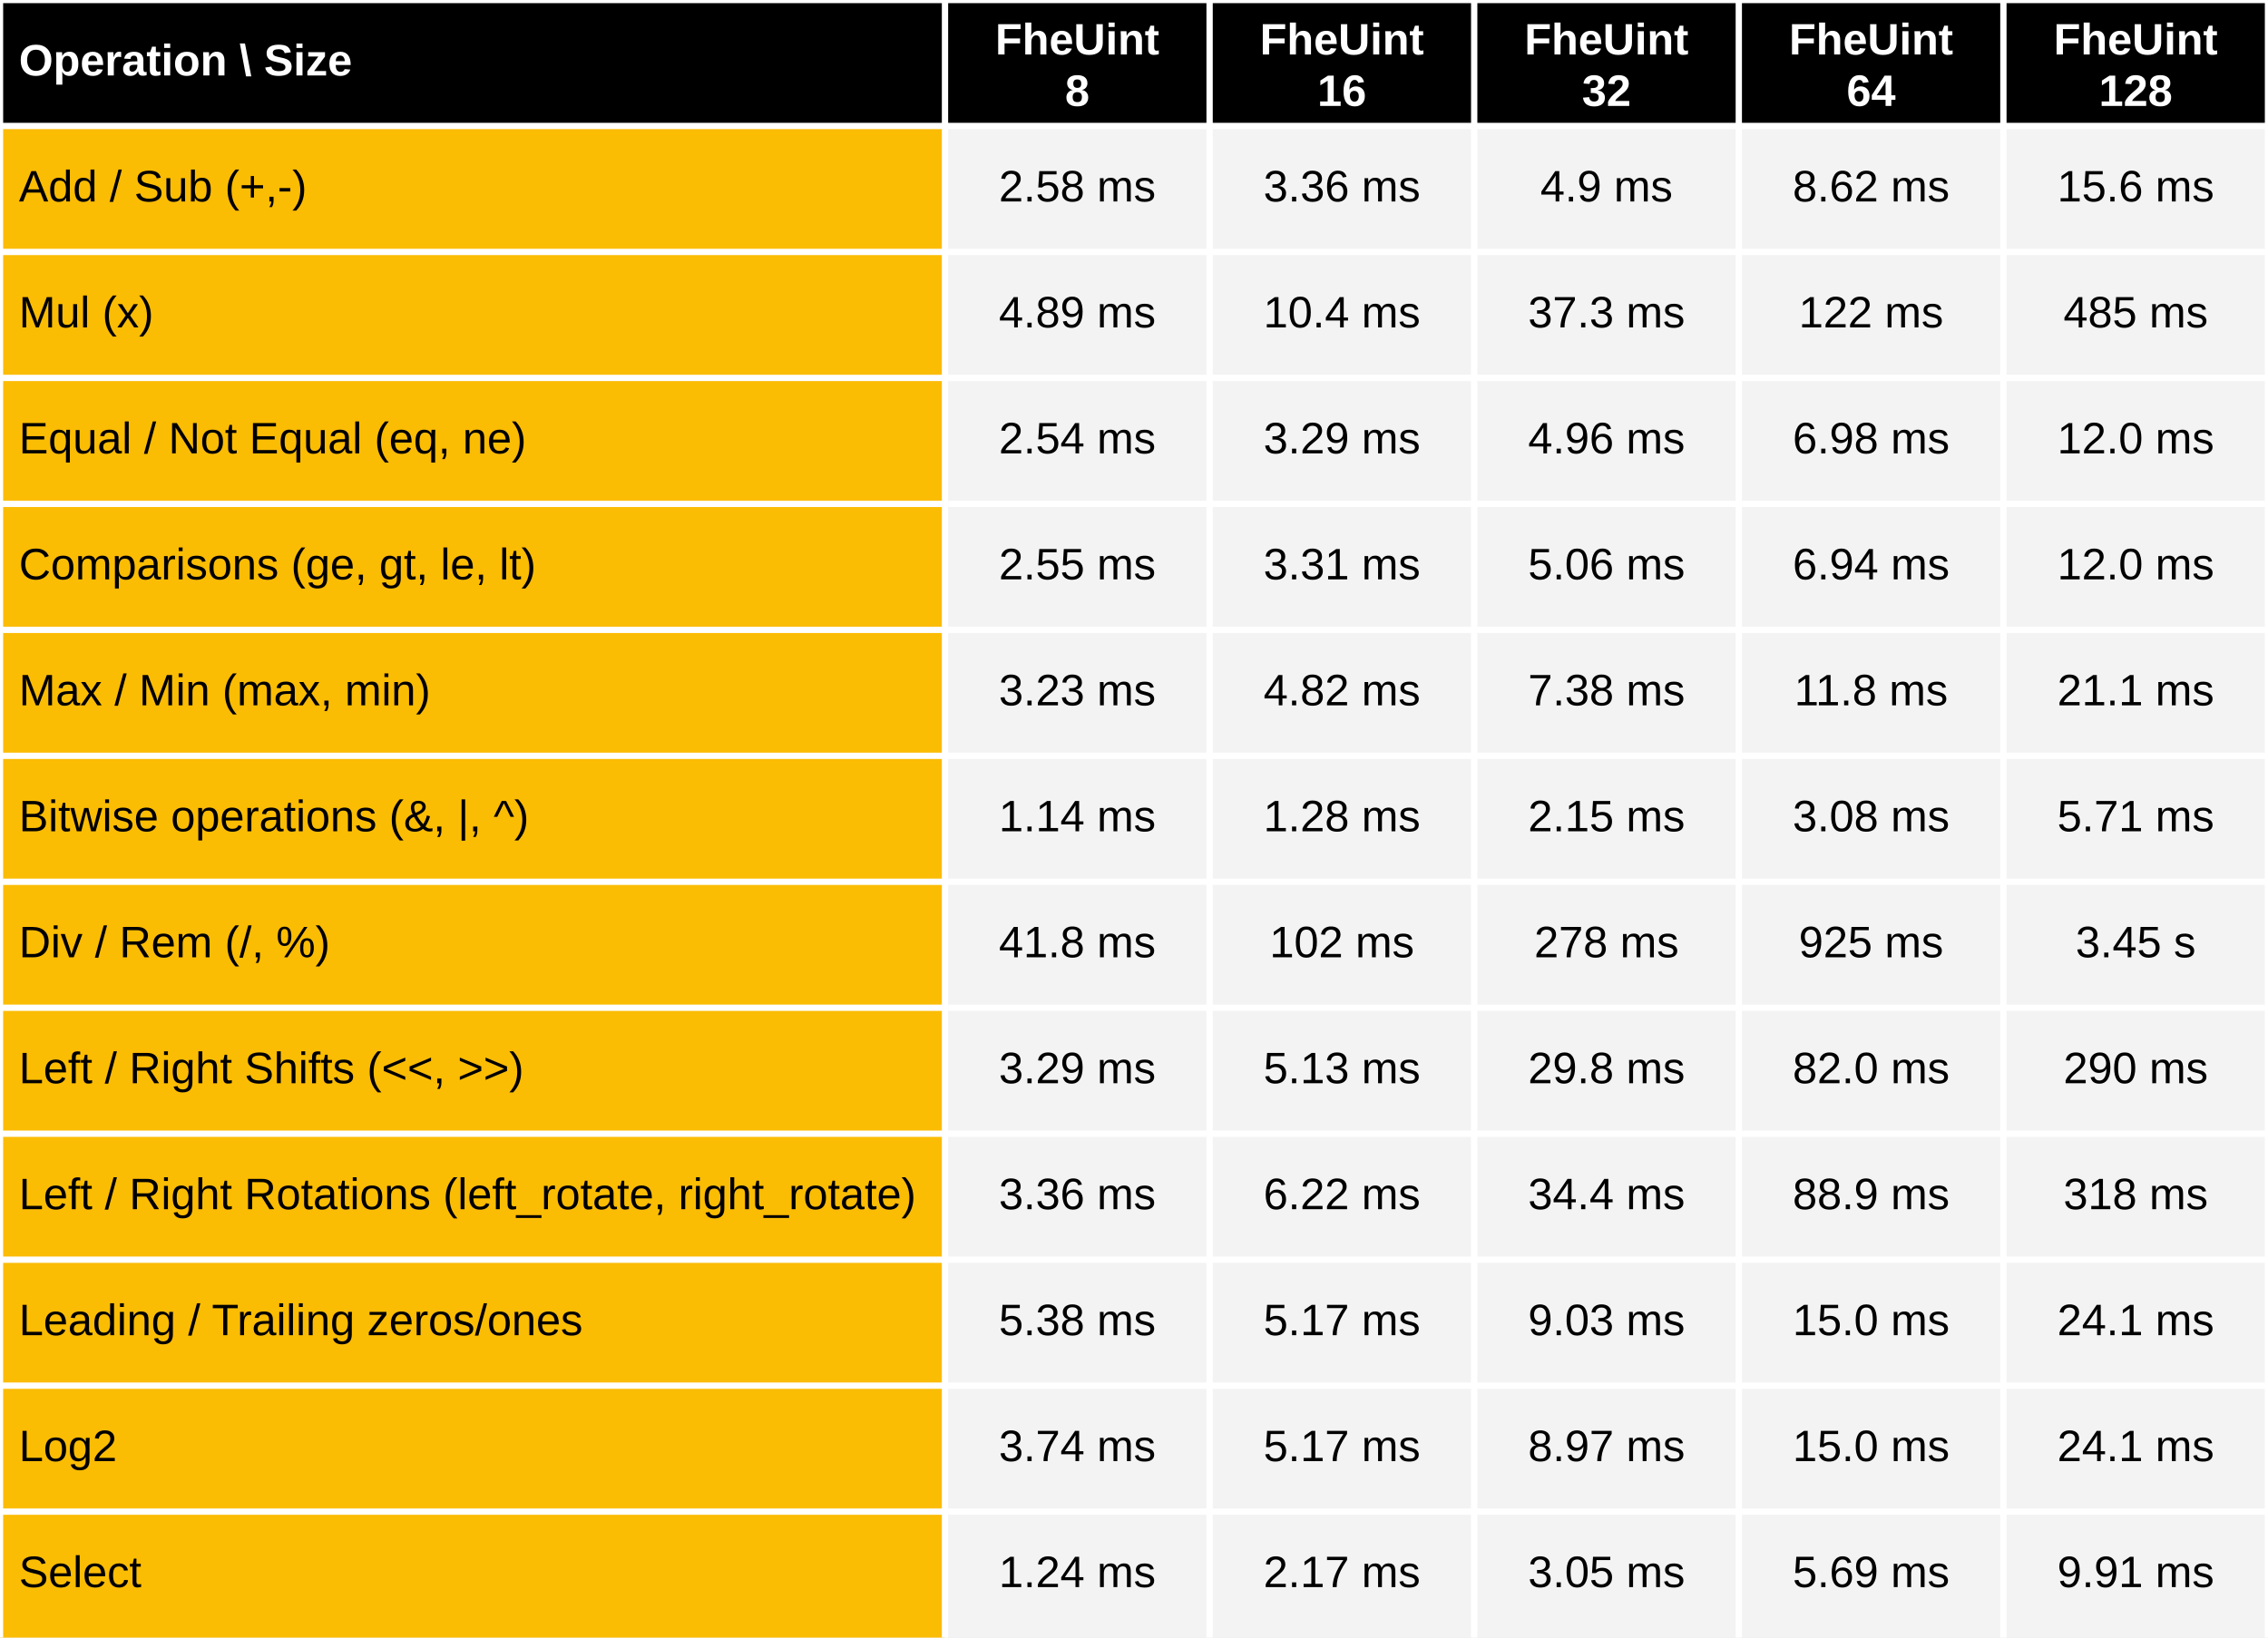
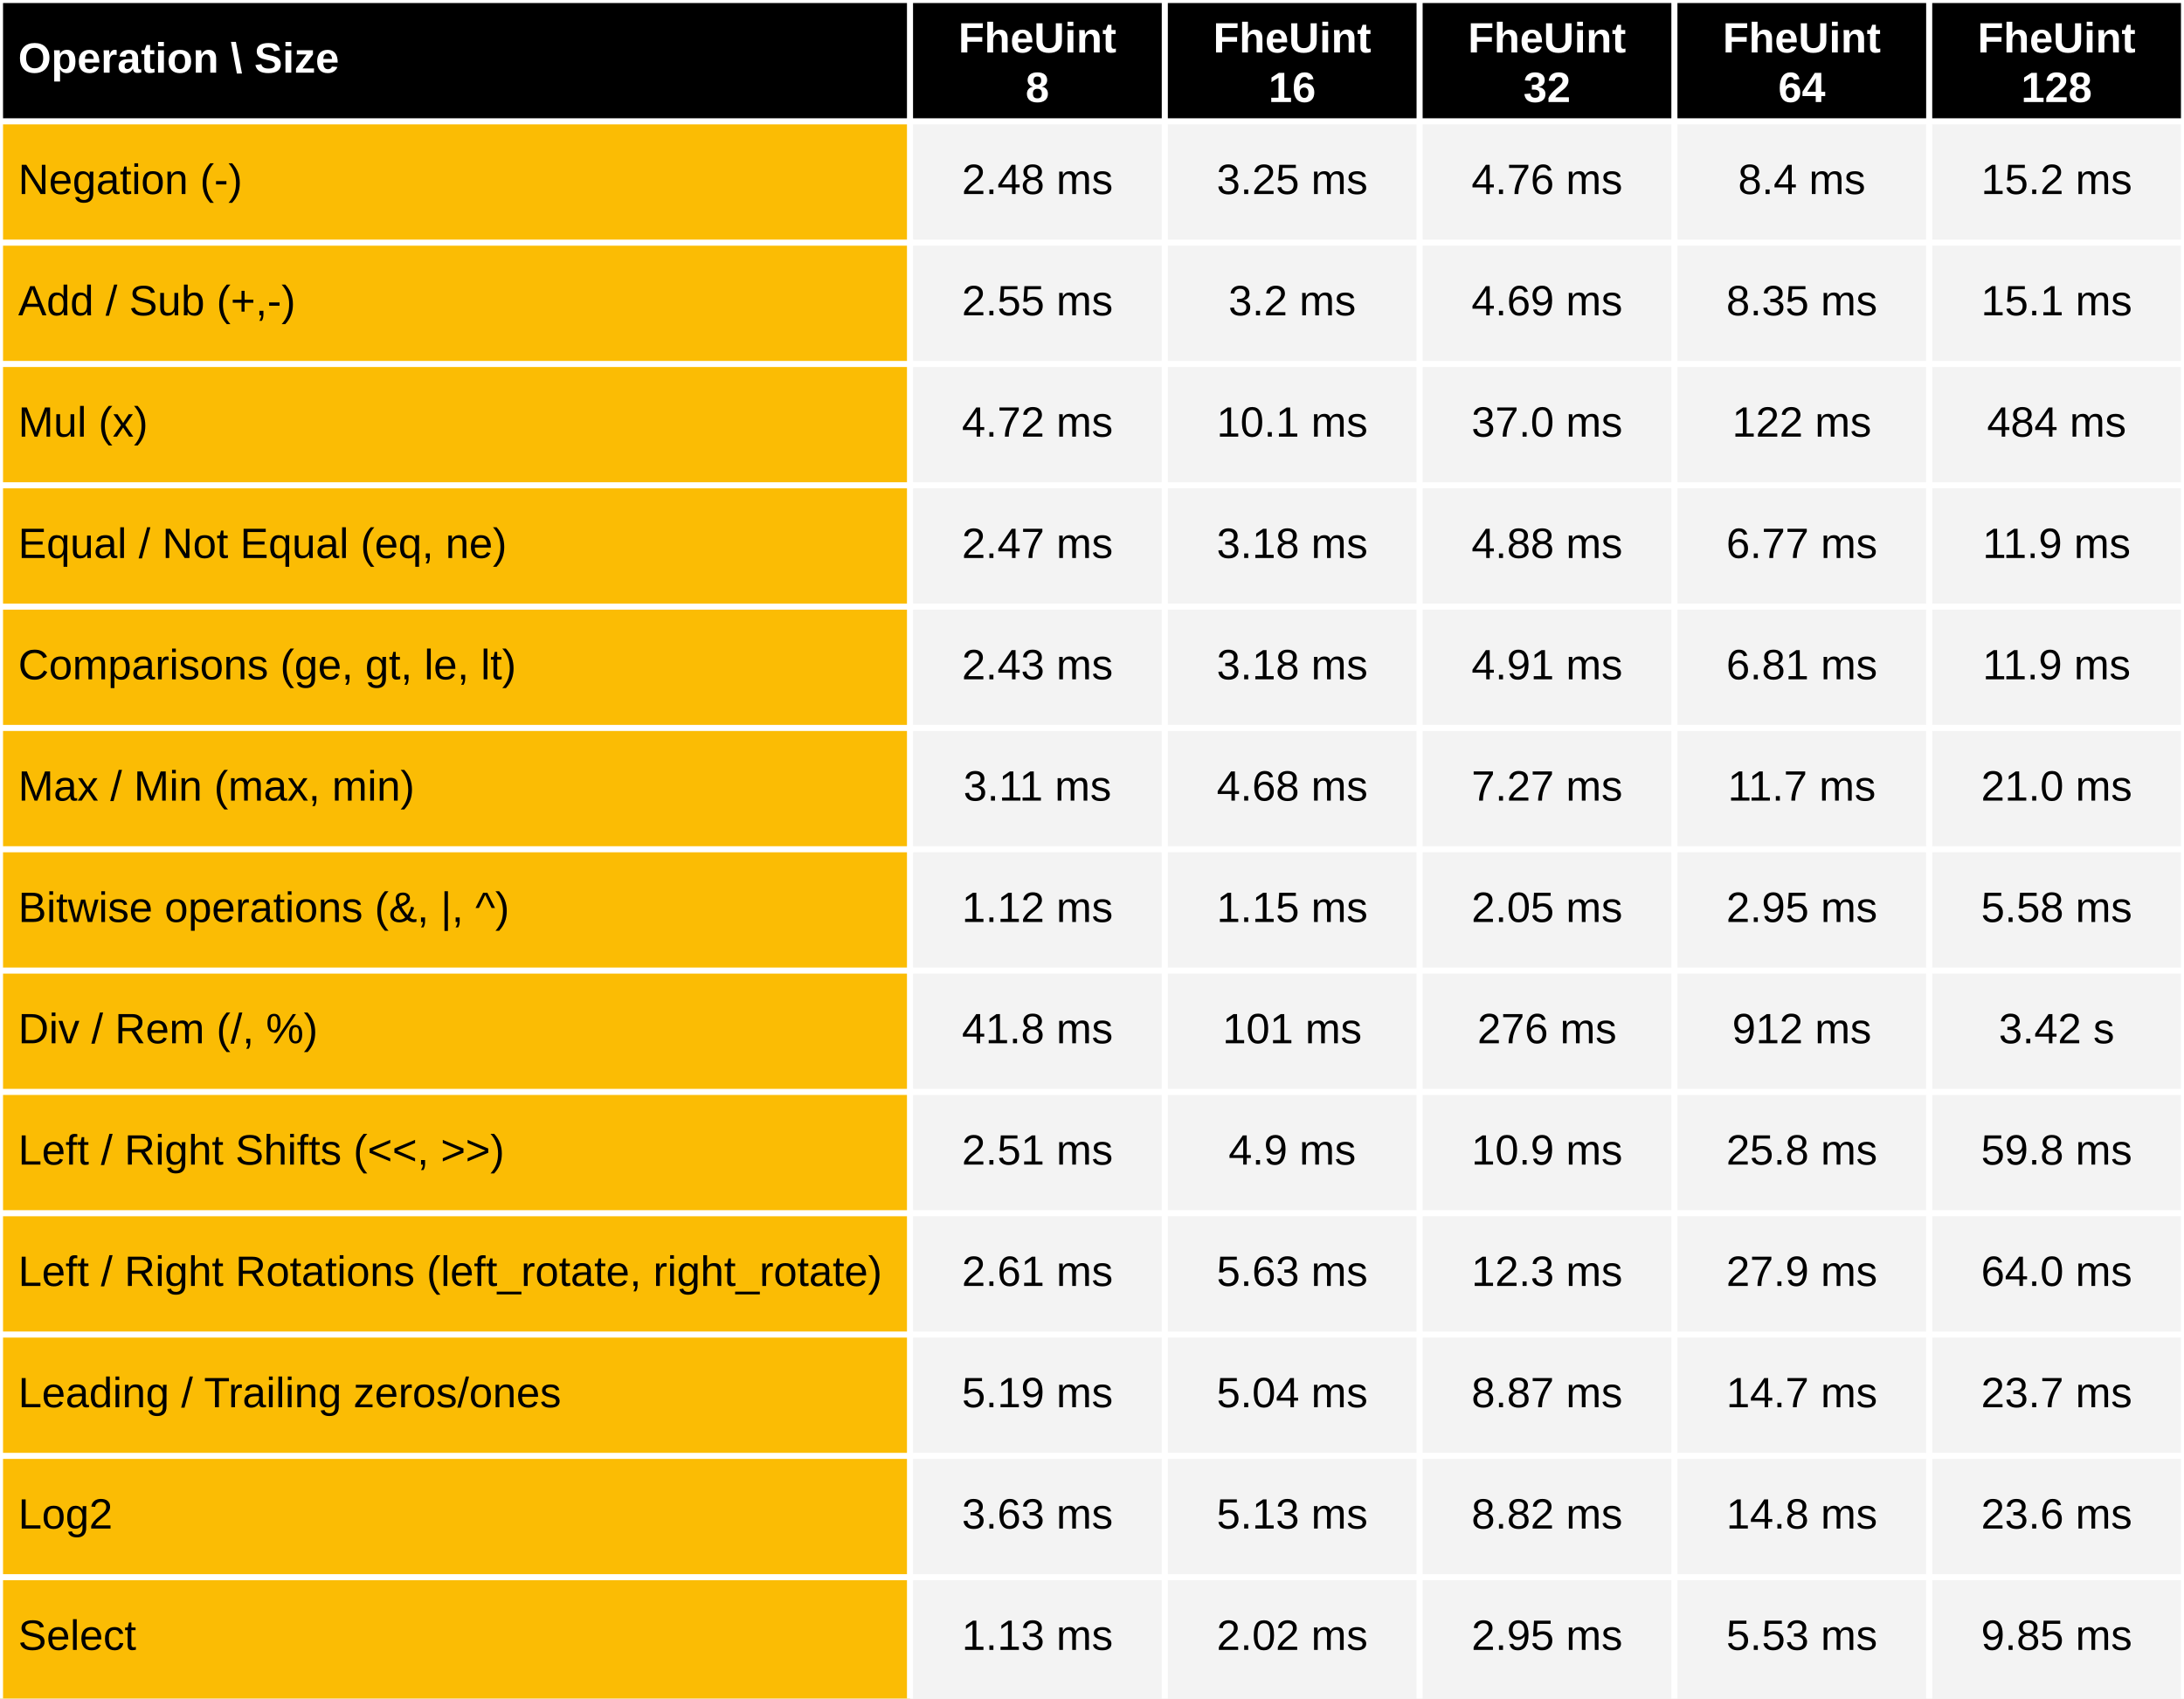
- <svg xmlns="http://www.w3.org/2000/svg" viewBox="0 0 720 520" preserveAspectRatio="meet" width="100%" height="520">
+ <svg xmlns="http://www.w3.org/2000/svg" viewBox="0 0 720 560" preserveAspectRatio="meet" width="100%" height="560">
  <rect x="0" y="0" width="720" height="40" fill="black" />
  <text dominant-baseline="middle" text-anchor="start" font-family="Arial" font-size="14" font-weight="bold" fill="white" x="6" y="20.0">Operation \ Size</text>
  <text dominant-baseline="middle" text-anchor="middle" font-family="Arial" font-size="14" font-weight="bold" fill="white" x="342.0" y="13.333">FheUint</text>
  <text dominant-baseline="middle" text-anchor="middle" font-family="Arial" font-size="14" font-weight="bold" fill="white" x="342.0" y="29.667">8</text>
  <text dominant-baseline="middle" text-anchor="middle" font-family="Arial" font-size="14" font-weight="bold" fill="white" x="426.0" y="13.333">FheUint</text>
  <text dominant-baseline="middle" text-anchor="middle" font-family="Arial" font-size="14" font-weight="bold" fill="white" x="426.0" y="29.667">16</text>
  <text dominant-baseline="middle" text-anchor="middle" font-family="Arial" font-size="14" font-weight="bold" fill="white" x="510.0" y="13.333">FheUint</text>
  <text dominant-baseline="middle" text-anchor="middle" font-family="Arial" font-size="14" font-weight="bold" fill="white" x="510.0" y="29.667">32</text>
  <text dominant-baseline="middle" text-anchor="middle" font-family="Arial" font-size="14" font-weight="bold" fill="white" x="594.0" y="13.333">FheUint</text>
  <text dominant-baseline="middle" text-anchor="middle" font-family="Arial" font-size="14" font-weight="bold" fill="white" x="594.0" y="29.667">64</text>
  <text dominant-baseline="middle" text-anchor="middle" font-family="Arial" font-size="14" font-weight="bold" fill="white" x="678.0" y="13.333">FheUint</text>
  <text dominant-baseline="middle" text-anchor="middle" font-family="Arial" font-size="14" font-weight="bold" fill="white" x="678.0" y="29.667">128</text>
-   <rect x="0" y="40" width="300" height="480" fill="#fbbc04" />
-   <rect x="300" y="40" width="420" height="480" fill="#f3f3f3" />
-   <text dominant-baseline="middle" text-anchor="start" font-family="Arial" font-size="14" font-weight="normal" fill="black" x="6" y="60.0">Add / Sub (+,-)</text>
-   <text dominant-baseline="middle" text-anchor="middle" font-family="Arial" font-size="14" font-weight="normal" fill="black" x="342.0" y="60.0">2.58 ms</text>
-   <text dominant-baseline="middle" text-anchor="middle" font-family="Arial" font-size="14" font-weight="normal" fill="black" x="426.0" y="60.0">3.36 ms</text>
-   <text dominant-baseline="middle" text-anchor="middle" font-family="Arial" font-size="14" font-weight="normal" fill="black" x="510.0" y="60.0">4.9 ms</text>
-   <text dominant-baseline="middle" text-anchor="middle" font-family="Arial" font-size="14" font-weight="normal" fill="black" x="594.0" y="60.0">8.62 ms</text>
-   <text dominant-baseline="middle" text-anchor="middle" font-family="Arial" font-size="14" font-weight="normal" fill="black" x="678.0" y="60.0">15.6 ms</text>
-   <text dominant-baseline="middle" text-anchor="start" font-family="Arial" font-size="14" font-weight="normal" fill="black" x="6" y="100.0">Mul (x)</text>
-   <text dominant-baseline="middle" text-anchor="middle" font-family="Arial" font-size="14" font-weight="normal" fill="black" x="342.0" y="100.0">4.89 ms</text>
-   <text dominant-baseline="middle" text-anchor="middle" font-family="Arial" font-size="14" font-weight="normal" fill="black" x="426.0" y="100.0">10.4 ms</text>
-   <text dominant-baseline="middle" text-anchor="middle" font-family="Arial" font-size="14" font-weight="normal" fill="black" x="510.0" y="100.0">37.3 ms</text>
-   <text dominant-baseline="middle" text-anchor="middle" font-family="Arial" font-size="14" font-weight="normal" fill="black" x="594.0" y="100.0">122 ms</text>
-   <text dominant-baseline="middle" text-anchor="middle" font-family="Arial" font-size="14" font-weight="normal" fill="black" x="678.0" y="100.0">485 ms</text>
-   <text dominant-baseline="middle" text-anchor="start" font-family="Arial" font-size="14" font-weight="normal" fill="black" x="6" y="140.0">Equal / Not Equal (eq, ne)</text>
-   <text dominant-baseline="middle" text-anchor="middle" font-family="Arial" font-size="14" font-weight="normal" fill="black" x="342.0" y="140.0">2.54 ms</text>
-   <text dominant-baseline="middle" text-anchor="middle" font-family="Arial" font-size="14" font-weight="normal" fill="black" x="426.0" y="140.0">3.29 ms</text>
-   <text dominant-baseline="middle" text-anchor="middle" font-family="Arial" font-size="14" font-weight="normal" fill="black" x="510.0" y="140.0">4.96 ms</text>
-   <text dominant-baseline="middle" text-anchor="middle" font-family="Arial" font-size="14" font-weight="normal" fill="black" x="594.0" y="140.0">6.98 ms</text>
-   <text dominant-baseline="middle" text-anchor="middle" font-family="Arial" font-size="14" font-weight="normal" fill="black" x="678.0" y="140.0">12.0 ms</text>
-   <text dominant-baseline="middle" text-anchor="start" font-family="Arial" font-size="14" font-weight="normal" fill="black" x="6" y="180.0">Comparisons (ge, gt, le, lt)</text>
-   <text dominant-baseline="middle" text-anchor="middle" font-family="Arial" font-size="14" font-weight="normal" fill="black" x="342.0" y="180.0">2.55 ms</text>
-   <text dominant-baseline="middle" text-anchor="middle" font-family="Arial" font-size="14" font-weight="normal" fill="black" x="426.0" y="180.0">3.31 ms</text>
-   <text dominant-baseline="middle" text-anchor="middle" font-family="Arial" font-size="14" font-weight="normal" fill="black" x="510.0" y="180.0">5.06 ms</text>
-   <text dominant-baseline="middle" text-anchor="middle" font-family="Arial" font-size="14" font-weight="normal" fill="black" x="594.0" y="180.0">6.94 ms</text>
-   <text dominant-baseline="middle" text-anchor="middle" font-family="Arial" font-size="14" font-weight="normal" fill="black" x="678.0" y="180.0">12.0 ms</text>
-   <text dominant-baseline="middle" text-anchor="start" font-family="Arial" font-size="14" font-weight="normal" fill="black" x="6" y="220.0">Max / Min (max, min)</text>
-   <text dominant-baseline="middle" text-anchor="middle" font-family="Arial" font-size="14" font-weight="normal" fill="black" x="342.0" y="220.0">3.23 ms</text>
-   <text dominant-baseline="middle" text-anchor="middle" font-family="Arial" font-size="14" font-weight="normal" fill="black" x="426.0" y="220.0">4.82 ms</text>
-   <text dominant-baseline="middle" text-anchor="middle" font-family="Arial" font-size="14" font-weight="normal" fill="black" x="510.0" y="220.0">7.38 ms</text>
-   <text dominant-baseline="middle" text-anchor="middle" font-family="Arial" font-size="14" font-weight="normal" fill="black" x="594.0" y="220.0">11.8 ms</text>
-   <text dominant-baseline="middle" text-anchor="middle" font-family="Arial" font-size="14" font-weight="normal" fill="black" x="678.0" y="220.0">21.1 ms</text>
-   <text dominant-baseline="middle" text-anchor="start" font-family="Arial" font-size="14" font-weight="normal" fill="black" x="6" y="260.0">Bitwise operations (&amp;, |, ^)</text>
-   <text dominant-baseline="middle" text-anchor="middle" font-family="Arial" font-size="14" font-weight="normal" fill="black" x="342.0" y="260.0">1.14 ms</text>
-   <text dominant-baseline="middle" text-anchor="middle" font-family="Arial" font-size="14" font-weight="normal" fill="black" x="426.0" y="260.0">1.28 ms</text>
-   <text dominant-baseline="middle" text-anchor="middle" font-family="Arial" font-size="14" font-weight="normal" fill="black" x="510.0" y="260.0">2.15 ms</text>
-   <text dominant-baseline="middle" text-anchor="middle" font-family="Arial" font-size="14" font-weight="normal" fill="black" x="594.0" y="260.0">3.08 ms</text>
-   <text dominant-baseline="middle" text-anchor="middle" font-family="Arial" font-size="14" font-weight="normal" fill="black" x="678.0" y="260.0">5.71 ms</text>
-   <text dominant-baseline="middle" text-anchor="start" font-family="Arial" font-size="14" font-weight="normal" fill="black" x="6" y="300.0">Div / Rem  (/, %)</text>
-   <text dominant-baseline="middle" text-anchor="middle" font-family="Arial" font-size="14" font-weight="normal" fill="black" x="342.0" y="300.0">41.8 ms</text>
-   <text dominant-baseline="middle" text-anchor="middle" font-family="Arial" font-size="14" font-weight="normal" fill="black" x="426.0" y="300.0">102 ms</text>
-   <text dominant-baseline="middle" text-anchor="middle" font-family="Arial" font-size="14" font-weight="normal" fill="black" x="510.0" y="300.0">278 ms</text>
-   <text dominant-baseline="middle" text-anchor="middle" font-family="Arial" font-size="14" font-weight="normal" fill="black" x="594.0" y="300.0">925 ms</text>
-   <text dominant-baseline="middle" text-anchor="middle" font-family="Arial" font-size="14" font-weight="normal" fill="black" x="678.0" y="300.0">3.45 s</text>
-   <text dominant-baseline="middle" text-anchor="start" font-family="Arial" font-size="14" font-weight="normal" fill="black" x="6" y="340.0">Left / Right Shifts (&lt;&lt;, &gt;&gt;)</text>
-   <text dominant-baseline="middle" text-anchor="middle" font-family="Arial" font-size="14" font-weight="normal" fill="black" x="342.0" y="340.0">3.29 ms</text>
-   <text dominant-baseline="middle" text-anchor="middle" font-family="Arial" font-size="14" font-weight="normal" fill="black" x="426.0" y="340.0">5.13 ms</text>
-   <text dominant-baseline="middle" text-anchor="middle" font-family="Arial" font-size="14" font-weight="normal" fill="black" x="510.0" y="340.0">29.8 ms</text>
-   <text dominant-baseline="middle" text-anchor="middle" font-family="Arial" font-size="14" font-weight="normal" fill="black" x="594.0" y="340.0">82.0 ms</text>
-   <text dominant-baseline="middle" text-anchor="middle" font-family="Arial" font-size="14" font-weight="normal" fill="black" x="678.0" y="340.0">290 ms</text>
-   <text dominant-baseline="middle" text-anchor="start" font-family="Arial" font-size="14" font-weight="normal" fill="black" x="6" y="380.0">Left / Right Rotations (left_rotate, right_rotate)</text>
-   <text dominant-baseline="middle" text-anchor="middle" font-family="Arial" font-size="14" font-weight="normal" fill="black" x="342.0" y="380.0">3.36 ms</text>
-   <text dominant-baseline="middle" text-anchor="middle" font-family="Arial" font-size="14" font-weight="normal" fill="black" x="426.0" y="380.0">6.22 ms</text>
-   <text dominant-baseline="middle" text-anchor="middle" font-family="Arial" font-size="14" font-weight="normal" fill="black" x="510.0" y="380.0">34.4 ms</text>
-   <text dominant-baseline="middle" text-anchor="middle" font-family="Arial" font-size="14" font-weight="normal" fill="black" x="594.0" y="380.0">88.9 ms</text>
-   <text dominant-baseline="middle" text-anchor="middle" font-family="Arial" font-size="14" font-weight="normal" fill="black" x="678.0" y="380.0">318 ms</text>
-   <text dominant-baseline="middle" text-anchor="start" font-family="Arial" font-size="14" font-weight="normal" fill="black" x="6" y="420.0">Leading / Trailing zeros/ones</text>
-   <text dominant-baseline="middle" text-anchor="middle" font-family="Arial" font-size="14" font-weight="normal" fill="black" x="342.0" y="420.0">5.38 ms</text>
-   <text dominant-baseline="middle" text-anchor="middle" font-family="Arial" font-size="14" font-weight="normal" fill="black" x="426.0" y="420.0">5.17 ms</text>
-   <text dominant-baseline="middle" text-anchor="middle" font-family="Arial" font-size="14" font-weight="normal" fill="black" x="510.0" y="420.0">9.03 ms</text>
-   <text dominant-baseline="middle" text-anchor="middle" font-family="Arial" font-size="14" font-weight="normal" fill="black" x="594.0" y="420.0">15.0 ms</text>
-   <text dominant-baseline="middle" text-anchor="middle" font-family="Arial" font-size="14" font-weight="normal" fill="black" x="678.0" y="420.0">24.1 ms</text>
-   <text dominant-baseline="middle" text-anchor="start" font-family="Arial" font-size="14" font-weight="normal" fill="black" x="6" y="460.0">Log2</text>
-   <text dominant-baseline="middle" text-anchor="middle" font-family="Arial" font-size="14" font-weight="normal" fill="black" x="342.0" y="460.0">3.74 ms</text>
-   <text dominant-baseline="middle" text-anchor="middle" font-family="Arial" font-size="14" font-weight="normal" fill="black" x="426.0" y="460.0">5.17 ms</text>
-   <text dominant-baseline="middle" text-anchor="middle" font-family="Arial" font-size="14" font-weight="normal" fill="black" x="510.0" y="460.0">8.97 ms</text>
-   <text dominant-baseline="middle" text-anchor="middle" font-family="Arial" font-size="14" font-weight="normal" fill="black" x="594.0" y="460.0">15.0 ms</text>
-   <text dominant-baseline="middle" text-anchor="middle" font-family="Arial" font-size="14" font-weight="normal" fill="black" x="678.0" y="460.0">24.1 ms</text>
-   <text dominant-baseline="middle" text-anchor="start" font-family="Arial" font-size="14" font-weight="normal" fill="black" x="6" y="500.0">Select</text>
-   <text dominant-baseline="middle" text-anchor="middle" font-family="Arial" font-size="14" font-weight="normal" fill="black" x="342.0" y="500.0">1.24 ms</text>
-   <text dominant-baseline="middle" text-anchor="middle" font-family="Arial" font-size="14" font-weight="normal" fill="black" x="426.0" y="500.0">2.17 ms</text>
-   <text dominant-baseline="middle" text-anchor="middle" font-family="Arial" font-size="14" font-weight="normal" fill="black" x="510.0" y="500.0">3.05 ms</text>
-   <text dominant-baseline="middle" text-anchor="middle" font-family="Arial" font-size="14" font-weight="normal" fill="black" x="594.0" y="500.0">5.69 ms</text>
-   <text dominant-baseline="middle" text-anchor="middle" font-family="Arial" font-size="14" font-weight="normal" fill="black" x="678.0" y="500.0">9.91 ms</text>
+   <rect x="0" y="40" width="300" height="520" fill="#fbbc04" />
+   <rect x="300" y="40" width="420" height="520" fill="#f3f3f3" />
+   <text dominant-baseline="middle" text-anchor="start" font-family="Arial" font-size="14" font-weight="normal" fill="black" x="6" y="60.0">Negation (-)</text>
+   <text dominant-baseline="middle" text-anchor="middle" font-family="Arial" font-size="14" font-weight="normal" fill="black" x="342.0" y="60.0">2.48 ms</text>
+   <text dominant-baseline="middle" text-anchor="middle" font-family="Arial" font-size="14" font-weight="normal" fill="black" x="426.0" y="60.0">3.25 ms</text>
+   <text dominant-baseline="middle" text-anchor="middle" font-family="Arial" font-size="14" font-weight="normal" fill="black" x="510.0" y="60.0">4.76 ms</text>
+   <text dominant-baseline="middle" text-anchor="middle" font-family="Arial" font-size="14" font-weight="normal" fill="black" x="594.0" y="60.0">8.4 ms</text>
+   <text dominant-baseline="middle" text-anchor="middle" font-family="Arial" font-size="14" font-weight="normal" fill="black" x="678.0" y="60.0">15.2 ms</text>
+   <text dominant-baseline="middle" text-anchor="start" font-family="Arial" font-size="14" font-weight="normal" fill="black" x="6" y="100.0">Add / Sub (+,-)</text>
+   <text dominant-baseline="middle" text-anchor="middle" font-family="Arial" font-size="14" font-weight="normal" fill="black" x="342.0" y="100.0">2.55 ms</text>
+   <text dominant-baseline="middle" text-anchor="middle" font-family="Arial" font-size="14" font-weight="normal" fill="black" x="426.0" y="100.0">3.2 ms</text>
+   <text dominant-baseline="middle" text-anchor="middle" font-family="Arial" font-size="14" font-weight="normal" fill="black" x="510.0" y="100.0">4.69 ms</text>
+   <text dominant-baseline="middle" text-anchor="middle" font-family="Arial" font-size="14" font-weight="normal" fill="black" x="594.0" y="100.0">8.35 ms</text>
+   <text dominant-baseline="middle" text-anchor="middle" font-family="Arial" font-size="14" font-weight="normal" fill="black" x="678.0" y="100.0">15.1 ms</text>
+   <text dominant-baseline="middle" text-anchor="start" font-family="Arial" font-size="14" font-weight="normal" fill="black" x="6" y="140.0">Mul (x)</text>
+   <text dominant-baseline="middle" text-anchor="middle" font-family="Arial" font-size="14" font-weight="normal" fill="black" x="342.0" y="140.0">4.72 ms</text>
+   <text dominant-baseline="middle" text-anchor="middle" font-family="Arial" font-size="14" font-weight="normal" fill="black" x="426.0" y="140.0">10.1 ms</text>
+   <text dominant-baseline="middle" text-anchor="middle" font-family="Arial" font-size="14" font-weight="normal" fill="black" x="510.0" y="140.0">37.0 ms</text>
+   <text dominant-baseline="middle" text-anchor="middle" font-family="Arial" font-size="14" font-weight="normal" fill="black" x="594.0" y="140.0">122 ms</text>
+   <text dominant-baseline="middle" text-anchor="middle" font-family="Arial" font-size="14" font-weight="normal" fill="black" x="678.0" y="140.0">484 ms</text>
+   <text dominant-baseline="middle" text-anchor="start" font-family="Arial" font-size="14" font-weight="normal" fill="black" x="6" y="180.0">Equal / Not Equal (eq, ne)</text>
+   <text dominant-baseline="middle" text-anchor="middle" font-family="Arial" font-size="14" font-weight="normal" fill="black" x="342.0" y="180.0">2.47 ms</text>
+   <text dominant-baseline="middle" text-anchor="middle" font-family="Arial" font-size="14" font-weight="normal" fill="black" x="426.0" y="180.0">3.18 ms</text>
+   <text dominant-baseline="middle" text-anchor="middle" font-family="Arial" font-size="14" font-weight="normal" fill="black" x="510.0" y="180.0">4.88 ms</text>
+   <text dominant-baseline="middle" text-anchor="middle" font-family="Arial" font-size="14" font-weight="normal" fill="black" x="594.0" y="180.0">6.77 ms</text>
+   <text dominant-baseline="middle" text-anchor="middle" font-family="Arial" font-size="14" font-weight="normal" fill="black" x="678.0" y="180.0">11.9 ms</text>
+   <text dominant-baseline="middle" text-anchor="start" font-family="Arial" font-size="14" font-weight="normal" fill="black" x="6" y="220.0">Comparisons (ge, gt, le, lt)</text>
+   <text dominant-baseline="middle" text-anchor="middle" font-family="Arial" font-size="14" font-weight="normal" fill="black" x="342.0" y="220.0">2.43 ms</text>
+   <text dominant-baseline="middle" text-anchor="middle" font-family="Arial" font-size="14" font-weight="normal" fill="black" x="426.0" y="220.0">3.18 ms</text>
+   <text dominant-baseline="middle" text-anchor="middle" font-family="Arial" font-size="14" font-weight="normal" fill="black" x="510.0" y="220.0">4.91 ms</text>
+   <text dominant-baseline="middle" text-anchor="middle" font-family="Arial" font-size="14" font-weight="normal" fill="black" x="594.0" y="220.0">6.81 ms</text>
+   <text dominant-baseline="middle" text-anchor="middle" font-family="Arial" font-size="14" font-weight="normal" fill="black" x="678.0" y="220.0">11.9 ms</text>
+   <text dominant-baseline="middle" text-anchor="start" font-family="Arial" font-size="14" font-weight="normal" fill="black" x="6" y="260.0">Max / Min (max, min)</text>
+   <text dominant-baseline="middle" text-anchor="middle" font-family="Arial" font-size="14" font-weight="normal" fill="black" x="342.0" y="260.0">3.11 ms</text>
+   <text dominant-baseline="middle" text-anchor="middle" font-family="Arial" font-size="14" font-weight="normal" fill="black" x="426.0" y="260.0">4.68 ms</text>
+   <text dominant-baseline="middle" text-anchor="middle" font-family="Arial" font-size="14" font-weight="normal" fill="black" x="510.0" y="260.0">7.27 ms</text>
+   <text dominant-baseline="middle" text-anchor="middle" font-family="Arial" font-size="14" font-weight="normal" fill="black" x="594.0" y="260.0">11.7 ms</text>
+   <text dominant-baseline="middle" text-anchor="middle" font-family="Arial" font-size="14" font-weight="normal" fill="black" x="678.0" y="260.0">21.0 ms</text>
+   <text dominant-baseline="middle" text-anchor="start" font-family="Arial" font-size="14" font-weight="normal" fill="black" x="6" y="300.0">Bitwise operations (&amp;, |, ^)</text>
+   <text dominant-baseline="middle" text-anchor="middle" font-family="Arial" font-size="14" font-weight="normal" fill="black" x="342.0" y="300.0">1.12 ms</text>
+   <text dominant-baseline="middle" text-anchor="middle" font-family="Arial" font-size="14" font-weight="normal" fill="black" x="426.0" y="300.0">1.15 ms</text>
+   <text dominant-baseline="middle" text-anchor="middle" font-family="Arial" font-size="14" font-weight="normal" fill="black" x="510.0" y="300.0">2.05 ms</text>
+   <text dominant-baseline="middle" text-anchor="middle" font-family="Arial" font-size="14" font-weight="normal" fill="black" x="594.0" y="300.0">2.95 ms</text>
+   <text dominant-baseline="middle" text-anchor="middle" font-family="Arial" font-size="14" font-weight="normal" fill="black" x="678.0" y="300.0">5.58 ms</text>
+   <text dominant-baseline="middle" text-anchor="start" font-family="Arial" font-size="14" font-weight="normal" fill="black" x="6" y="340.0">Div / Rem  (/, %)</text>
+   <text dominant-baseline="middle" text-anchor="middle" font-family="Arial" font-size="14" font-weight="normal" fill="black" x="342.0" y="340.0">41.8 ms</text>
+   <text dominant-baseline="middle" text-anchor="middle" font-family="Arial" font-size="14" font-weight="normal" fill="black" x="426.0" y="340.0">101 ms</text>
+   <text dominant-baseline="middle" text-anchor="middle" font-family="Arial" font-size="14" font-weight="normal" fill="black" x="510.0" y="340.0">276 ms</text>
+   <text dominant-baseline="middle" text-anchor="middle" font-family="Arial" font-size="14" font-weight="normal" fill="black" x="594.0" y="340.0">912 ms</text>
+   <text dominant-baseline="middle" text-anchor="middle" font-family="Arial" font-size="14" font-weight="normal" fill="black" x="678.0" y="340.0">3.42 s</text>
+   <text dominant-baseline="middle" text-anchor="start" font-family="Arial" font-size="14" font-weight="normal" fill="black" x="6" y="380.0">Left / Right Shifts (&lt;&lt;, &gt;&gt;)</text>
+   <text dominant-baseline="middle" text-anchor="middle" font-family="Arial" font-size="14" font-weight="normal" fill="black" x="342.0" y="380.0">2.51 ms</text>
+   <text dominant-baseline="middle" text-anchor="middle" font-family="Arial" font-size="14" font-weight="normal" fill="black" x="426.0" y="380.0">4.9 ms</text>
+   <text dominant-baseline="middle" text-anchor="middle" font-family="Arial" font-size="14" font-weight="normal" fill="black" x="510.0" y="380.0">10.9 ms</text>
+   <text dominant-baseline="middle" text-anchor="middle" font-family="Arial" font-size="14" font-weight="normal" fill="black" x="594.0" y="380.0">25.8 ms</text>
+   <text dominant-baseline="middle" text-anchor="middle" font-family="Arial" font-size="14" font-weight="normal" fill="black" x="678.0" y="380.0">59.8 ms</text>
+   <text dominant-baseline="middle" text-anchor="start" font-family="Arial" font-size="14" font-weight="normal" fill="black" x="6" y="420.0">Left / Right Rotations (left_rotate, right_rotate)</text>
+   <text dominant-baseline="middle" text-anchor="middle" font-family="Arial" font-size="14" font-weight="normal" fill="black" x="342.0" y="420.0">2.61 ms</text>
+   <text dominant-baseline="middle" text-anchor="middle" font-family="Arial" font-size="14" font-weight="normal" fill="black" x="426.0" y="420.0">5.63 ms</text>
+   <text dominant-baseline="middle" text-anchor="middle" font-family="Arial" font-size="14" font-weight="normal" fill="black" x="510.0" y="420.0">12.3 ms</text>
+   <text dominant-baseline="middle" text-anchor="middle" font-family="Arial" font-size="14" font-weight="normal" fill="black" x="594.0" y="420.0">27.9 ms</text>
+   <text dominant-baseline="middle" text-anchor="middle" font-family="Arial" font-size="14" font-weight="normal" fill="black" x="678.0" y="420.0">64.0 ms</text>
+   <text dominant-baseline="middle" text-anchor="start" font-family="Arial" font-size="14" font-weight="normal" fill="black" x="6" y="460.0">Leading / Trailing zeros/ones</text>
+   <text dominant-baseline="middle" text-anchor="middle" font-family="Arial" font-size="14" font-weight="normal" fill="black" x="342.0" y="460.0">5.19 ms</text>
+   <text dominant-baseline="middle" text-anchor="middle" font-family="Arial" font-size="14" font-weight="normal" fill="black" x="426.0" y="460.0">5.04 ms</text>
+   <text dominant-baseline="middle" text-anchor="middle" font-family="Arial" font-size="14" font-weight="normal" fill="black" x="510.0" y="460.0">8.87 ms</text>
+   <text dominant-baseline="middle" text-anchor="middle" font-family="Arial" font-size="14" font-weight="normal" fill="black" x="594.0" y="460.0">14.7 ms</text>
+   <text dominant-baseline="middle" text-anchor="middle" font-family="Arial" font-size="14" font-weight="normal" fill="black" x="678.0" y="460.0">23.7 ms</text>
+   <text dominant-baseline="middle" text-anchor="start" font-family="Arial" font-size="14" font-weight="normal" fill="black" x="6" y="500.0">Log2</text>
+   <text dominant-baseline="middle" text-anchor="middle" font-family="Arial" font-size="14" font-weight="normal" fill="black" x="342.0" y="500.0">3.63 ms</text>
+   <text dominant-baseline="middle" text-anchor="middle" font-family="Arial" font-size="14" font-weight="normal" fill="black" x="426.0" y="500.0">5.13 ms</text>
+   <text dominant-baseline="middle" text-anchor="middle" font-family="Arial" font-size="14" font-weight="normal" fill="black" x="510.0" y="500.0">8.82 ms</text>
+   <text dominant-baseline="middle" text-anchor="middle" font-family="Arial" font-size="14" font-weight="normal" fill="black" x="594.0" y="500.0">14.8 ms</text>
+   <text dominant-baseline="middle" text-anchor="middle" font-family="Arial" font-size="14" font-weight="normal" fill="black" x="678.0" y="500.0">23.6 ms</text>
+   <text dominant-baseline="middle" text-anchor="start" font-family="Arial" font-size="14" font-weight="normal" fill="black" x="6" y="540.0">Select</text>
+   <text dominant-baseline="middle" text-anchor="middle" font-family="Arial" font-size="14" font-weight="normal" fill="black" x="342.0" y="540.0">1.13 ms</text>
+   <text dominant-baseline="middle" text-anchor="middle" font-family="Arial" font-size="14" font-weight="normal" fill="black" x="426.0" y="540.0">2.02 ms</text>
+   <text dominant-baseline="middle" text-anchor="middle" font-family="Arial" font-size="14" font-weight="normal" fill="black" x="510.0" y="540.0">2.95 ms</text>
+   <text dominant-baseline="middle" text-anchor="middle" font-family="Arial" font-size="14" font-weight="normal" fill="black" x="594.0" y="540.0">5.53 ms</text>
+   <text dominant-baseline="middle" text-anchor="middle" font-family="Arial" font-size="14" font-weight="normal" fill="black" x="678.0" y="540.0">9.85 ms</text>
  <line stroke="white" stroke-width="2" x1="0" y1="0" x2="720" y2="0" />
  <line stroke="white" stroke-width="2" x1="0" y1="40" x2="720" y2="40" />
  <line stroke="white" stroke-width="2" x1="0" y1="80" x2="720" y2="80" />
  <line stroke="white" stroke-width="2" x1="0" y1="120" x2="720" y2="120" />
  <line stroke="white" stroke-width="2" x1="0" y1="160" x2="720" y2="160" />
  <line stroke="white" stroke-width="2" x1="0" y1="200" x2="720" y2="200" />
  <line stroke="white" stroke-width="2" x1="0" y1="240" x2="720" y2="240" />
  <line stroke="white" stroke-width="2" x1="0" y1="280" x2="720" y2="280" />
  <line stroke="white" stroke-width="2" x1="0" y1="320" x2="720" y2="320" />
  <line stroke="white" stroke-width="2" x1="0" y1="360" x2="720" y2="360" />
  <line stroke="white" stroke-width="2" x1="0" y1="400" x2="720" y2="400" />
  <line stroke="white" stroke-width="2" x1="0" y1="440" x2="720" y2="440" />
  <line stroke="white" stroke-width="2" x1="0" y1="480" x2="720" y2="480" />
-   <line stroke="white" stroke-width="2" x1="0" y1="0" x2="0" y2="520" />
-   <line stroke="white" stroke-width="2" x1="300.0" y1="0" x2="300.0" y2="520" />
-   <line stroke="white" stroke-width="2" x1="384.0" y1="0" x2="384.0" y2="520" />
-   <line stroke="white" stroke-width="2" x1="468.0" y1="0" x2="468.0" y2="520" />
-   <line stroke="white" stroke-width="2" x1="552.0" y1="0" x2="552.0" y2="520" />
-   <line stroke="white" stroke-width="2" x1="636.0" y1="0" x2="636.0" y2="520" />
-   <line stroke="white" stroke-width="2" x1="720.0" y1="0" x2="720.0" y2="520" />
+   <line stroke="white" stroke-width="2" x1="0" y1="520" x2="720" y2="520" />
+   <line stroke="white" stroke-width="2" x1="0" y1="0" x2="0" y2="560" />
+   <line stroke="white" stroke-width="2" x1="300.0" y1="0" x2="300.0" y2="560" />
+   <line stroke="white" stroke-width="2" x1="384.0" y1="0" x2="384.0" y2="560" />
+   <line stroke="white" stroke-width="2" x1="468.0" y1="0" x2="468.0" y2="560" />
+   <line stroke="white" stroke-width="2" x1="552.0" y1="0" x2="552.0" y2="560" />
+   <line stroke="white" stroke-width="2" x1="636.0" y1="0" x2="636.0" y2="560" />
+   <line stroke="white" stroke-width="2" x1="720.0" y1="0" x2="720.0" y2="560" />
</svg>
